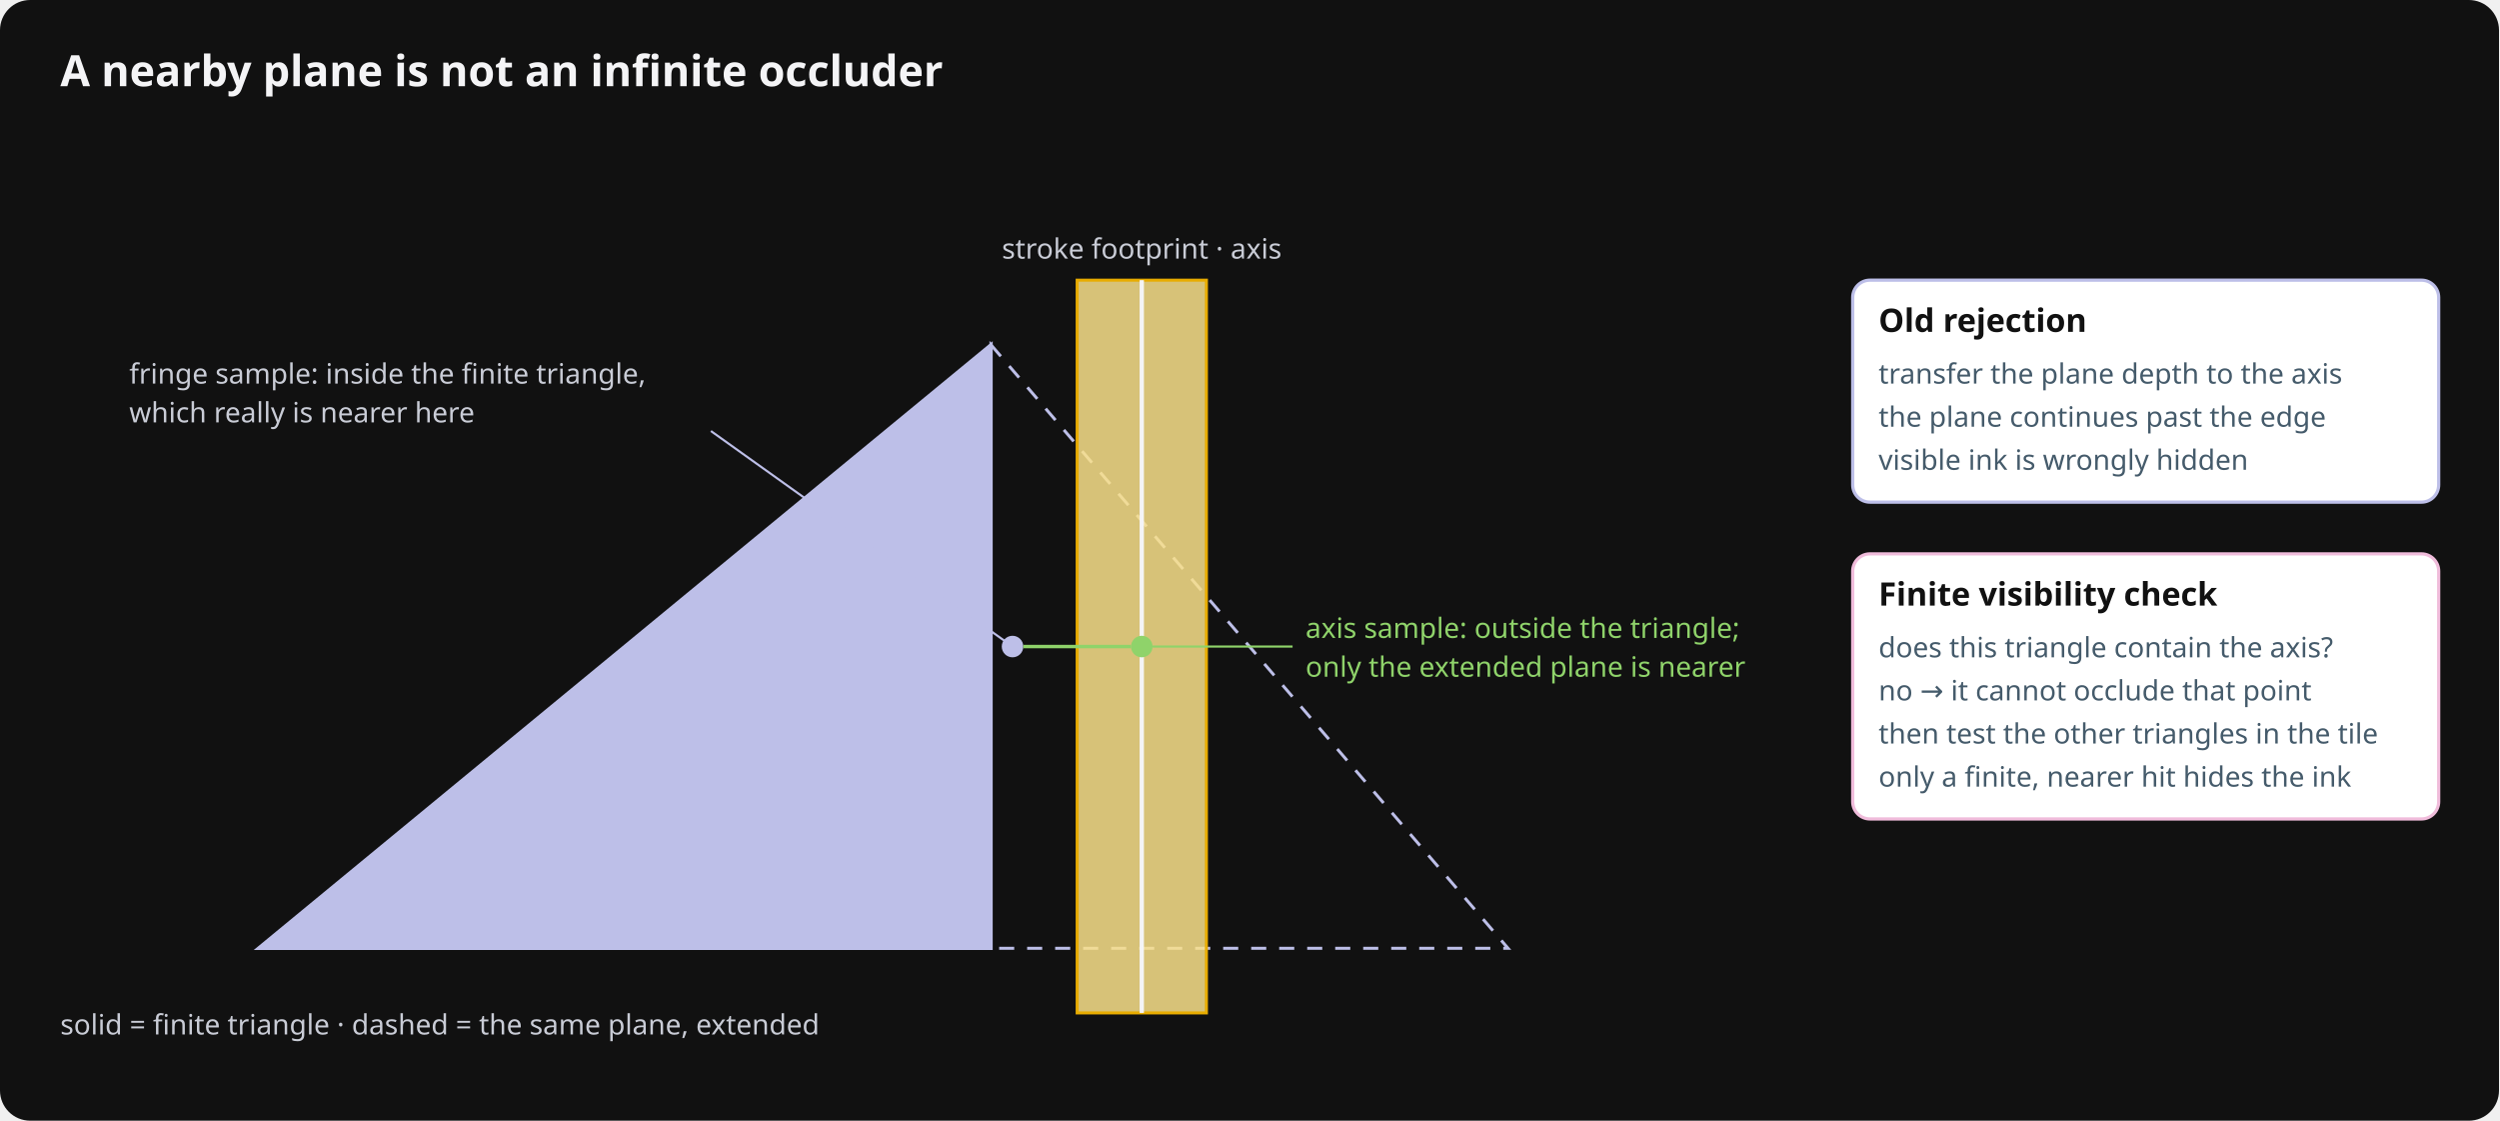
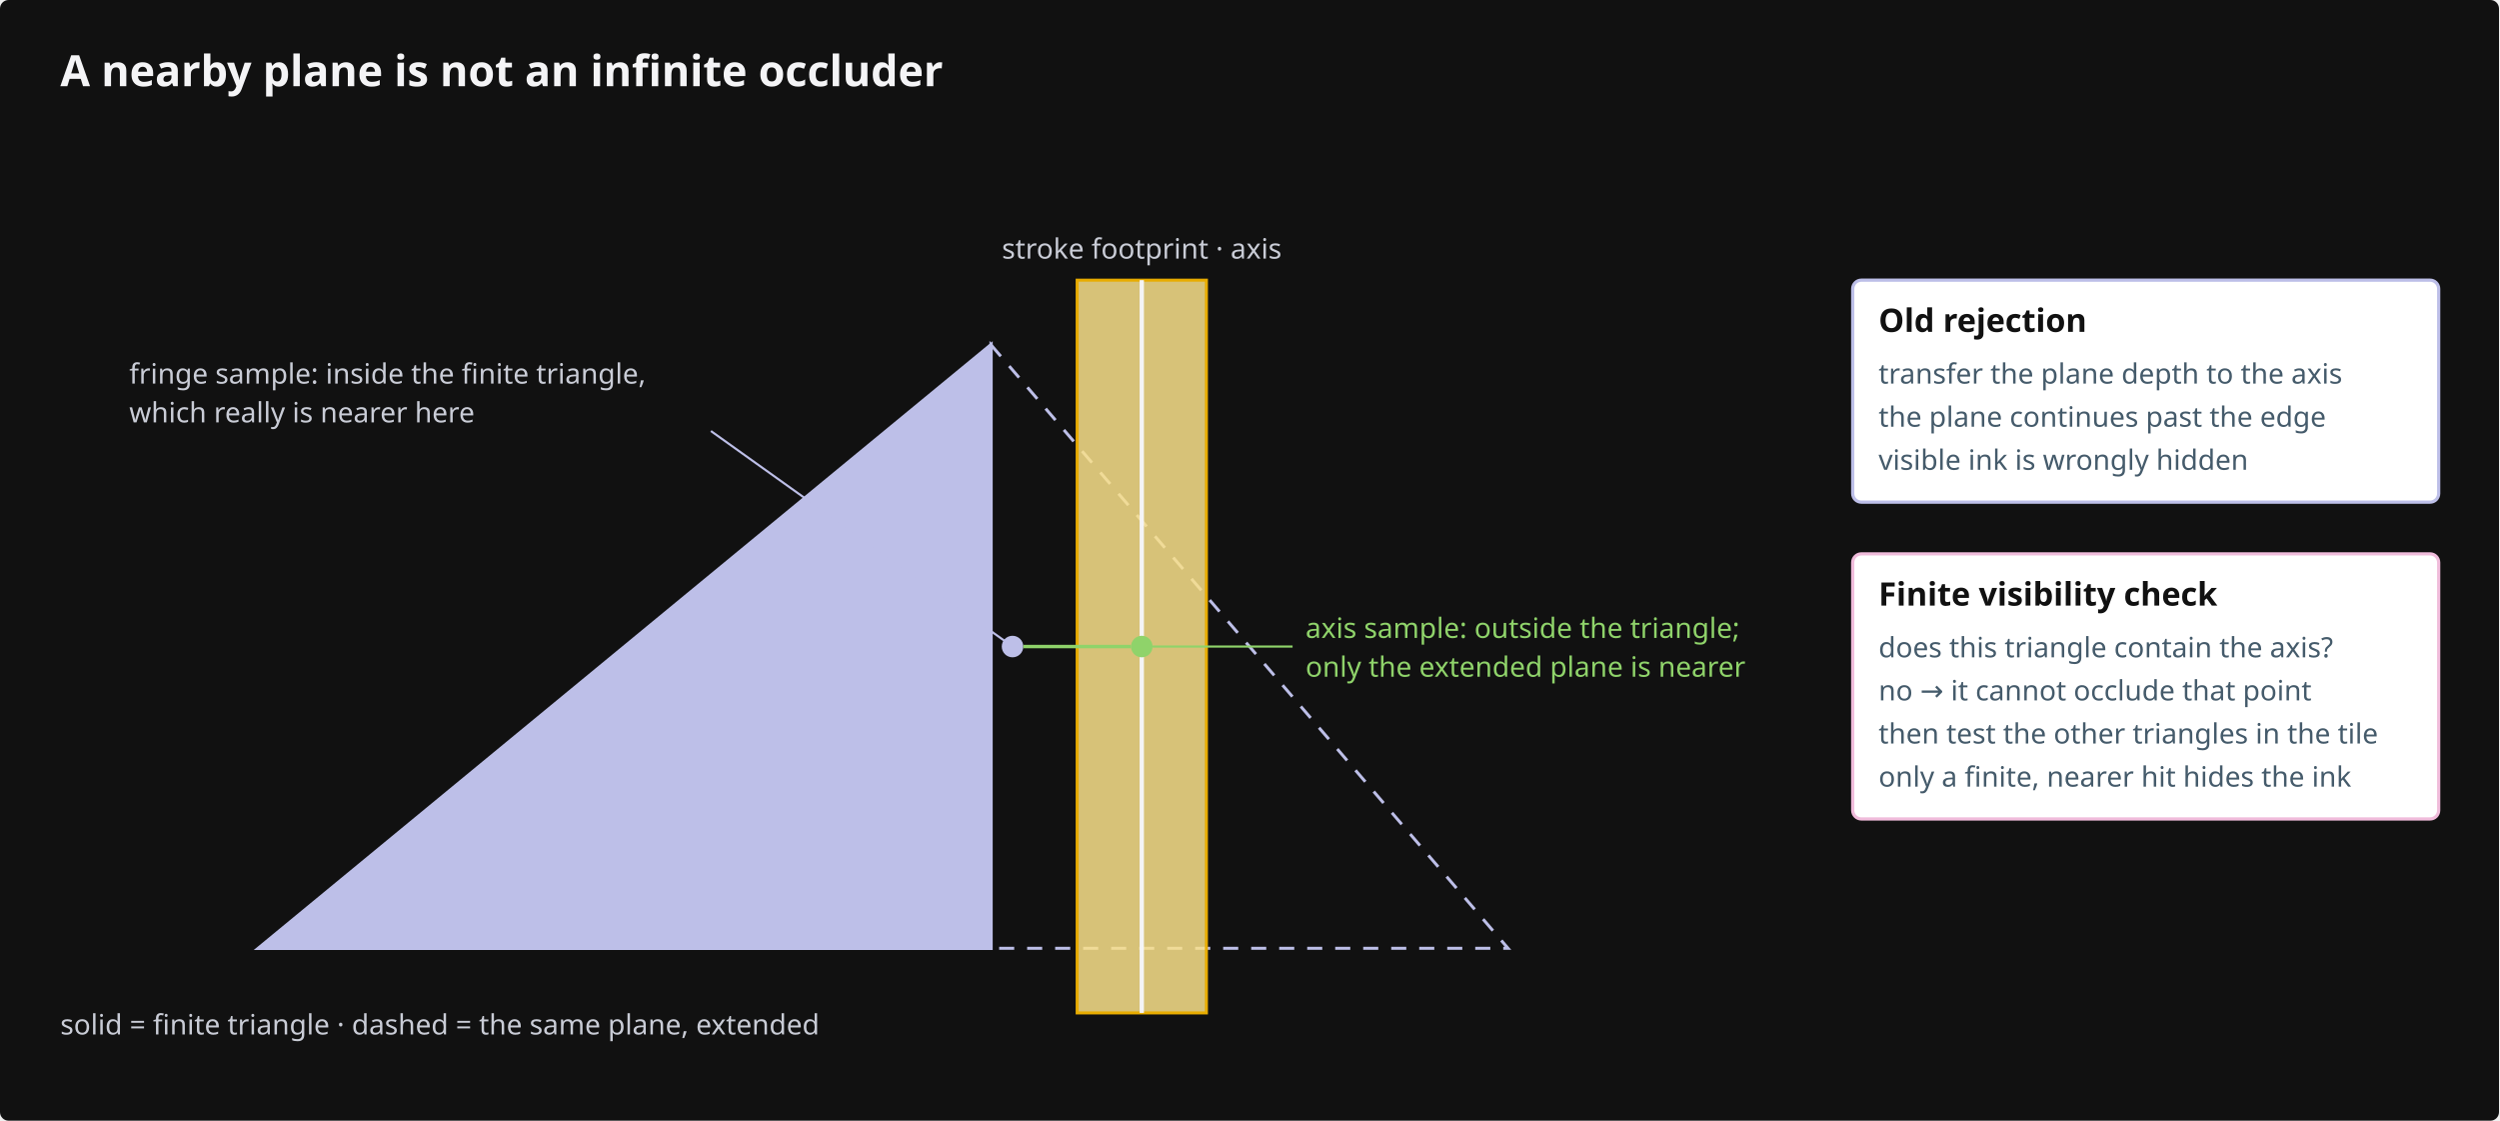
<svg xmlns="http://www.w3.org/2000/svg" viewBox="0 0 1160 520" role="img" aria-labelledby="t d">
  <defs>
    <marker id="a" markerWidth="9" markerHeight="9" refX="7" refY="3" orient="auto">
      <path d="M0,0 L7,3 L0,6" fill="#e4e4e7" />
    </marker>
  </defs>
  <style>text{font-family:system-ui,sans-serif;fill:#f4f4f6;font-size:13px}.h{font-size:20px;font-weight:700}.l{font-size:15px;font-weight:650}.s{font-size:13px;fill:#c9ccd6}.m{font-family:"DejaVu Sans Mono","Liberation Mono",monospace;font-size:12.5px;fill:#f4f4f6}.ar{fill:none;stroke:#e4e4e7;stroke-width:1.6;marker-end:url(#a)}.dash{fill:none;stroke:#e07a26;stroke-width:1.8;stroke-dasharray:7 5}</style>
-   <rect width="100%" height="100%" rx="14" fill="#111111" />
+   <rect width="100%" height="100%" rx="4" fill="#111111" />
  <text class="h" xml:space="preserve" x="28.0" y="40.0" textLength="409.4" lengthAdjust="spacingAndGlyphs">A nearby plane is not an infinite occluder</text>
  <polygon points="120,440 460,160 460,440" fill="#bdbfe8" stroke="#bdbfe8" stroke-width="1.6" />
  <polygon points="460,160 700,440 460,440" fill="none" stroke="#bdbfe8" stroke-width="1.4" stroke-dasharray="7 6" />
  <rect x="500" y="130" width="60" height="340" fill="#f9e08a" fill-opacity="0.85" stroke="#e8ac00" stroke-width="1.4" />
  <line x1="530" y1="130" x2="530" y2="470" stroke="#f4f4f6" stroke-width="2" />
  <text class="s" xml:space="preserve" x="530.0" y="120.0" text-anchor="middle" textLength="129.8" lengthAdjust="spacingAndGlyphs">stroke footprint · axis</text>
  <circle cx="470" cy="300" r="5" fill="#bdbfe8" />
  <circle cx="530" cy="300" r="5" fill="#8fd36a" />
  <line x1="475" y1="300" x2="525" y2="300" stroke="#8fd36a" stroke-width="1.6" />
  <line x1="470" y1="300" x2="330" y2="200" stroke="#bdbfe8" stroke-width="1" />
  <text class="s" xml:space="preserve" x="60.0" y="178.0" textLength="239.6" lengthAdjust="spacingAndGlyphs">fringe sample: inside the finite triangle,</text>
  <text class="s" xml:space="preserve" x="60.0" y="196.0" textLength="160.2" lengthAdjust="spacingAndGlyphs">which really is nearer here</text>
  <line x1="535" y1="300" x2="600" y2="300" stroke="#8fd36a" stroke-width="1" />
  <text class="s" xml:space="preserve" x="606.0" y="296.0" style="fill:#8fd36a" textLength="201.4" lengthAdjust="spacingAndGlyphs">axis sample: outside the triangle;</text>
  <text class="s" xml:space="preserve" x="606.0" y="314.0" style="fill:#8fd36a" textLength="204.1" lengthAdjust="spacingAndGlyphs">only the extended plane is nearer</text>
  <text class="s" xml:space="preserve" x="28.0" y="480.0" textLength="352.1" lengthAdjust="spacingAndGlyphs">solid = finite triangle · dashed = the same plane, extended</text>
-   <rect data-box="0" x="860.0" y="130.0" width="272.0" height="103.0" rx="8" fill="#ffffff" stroke="#bdbfe8" stroke-width="1.5" />
+   <rect data-box="0" x="860.0" y="130.0" width="272.0" height="103.0" rx="4" fill="#ffffff" stroke="#bdbfe8" stroke-width="1.5" />
  <text class="l" xml:space="preserve" x="872.0" y="154.0" style="fill:#111111" data-box="0" textLength="96.6" lengthAdjust="spacingAndGlyphs">Old rejection</text>
  <text class="s" xml:space="preserve" x="872.0" y="178.0" style="fill:#455b6b" data-box="0" textLength="215.1" lengthAdjust="spacingAndGlyphs">transfer the plane depth to the axis</text>
  <text class="s" xml:space="preserve" x="872.0" y="198.0" style="fill:#455b6b" data-box="0" textLength="207.6" lengthAdjust="spacingAndGlyphs">the plane continues past the edge</text>
  <text class="s" xml:space="preserve" x="872.0" y="218.0" style="fill:#455b6b" data-box="0" textLength="171.5" lengthAdjust="spacingAndGlyphs">visible ink is wrongly hidden</text>
-   <rect data-box="1" x="860.0" y="257.0" width="272.0" height="123.0" rx="8" fill="#ffffff" stroke="#f0bcdb" stroke-width="1.5" />
+   <rect data-box="1" x="860.0" y="257.0" width="272.0" height="123.0" rx="4" fill="#ffffff" stroke="#f0bcdb" stroke-width="1.5" />
  <text class="l" xml:space="preserve" x="872.0" y="281.0" style="fill:#111111" data-box="1" textLength="157.1" lengthAdjust="spacingAndGlyphs">Finite visibility check</text>
  <text class="s" xml:space="preserve" x="872.0" y="305.0" style="fill:#455b6b" data-box="1" textLength="210.9" lengthAdjust="spacingAndGlyphs">does this triangle contain the axis?</text>
  <text class="s" xml:space="preserve" x="872.0" y="325.0" style="fill:#455b6b" data-box="1" textLength="202.9" lengthAdjust="spacingAndGlyphs">no → it cannot occlude that point</text>
  <text class="s" xml:space="preserve" x="872.0" y="345.0" style="fill:#455b6b" data-box="1" textLength="231.7" lengthAdjust="spacingAndGlyphs">then test the other triangles in the tile</text>
  <text class="s" xml:space="preserve" x="872.0" y="365.0" style="fill:#455b6b" data-box="1" textLength="219.3" lengthAdjust="spacingAndGlyphs">only a finite, nearer hit hides the ink</text>
</svg>
